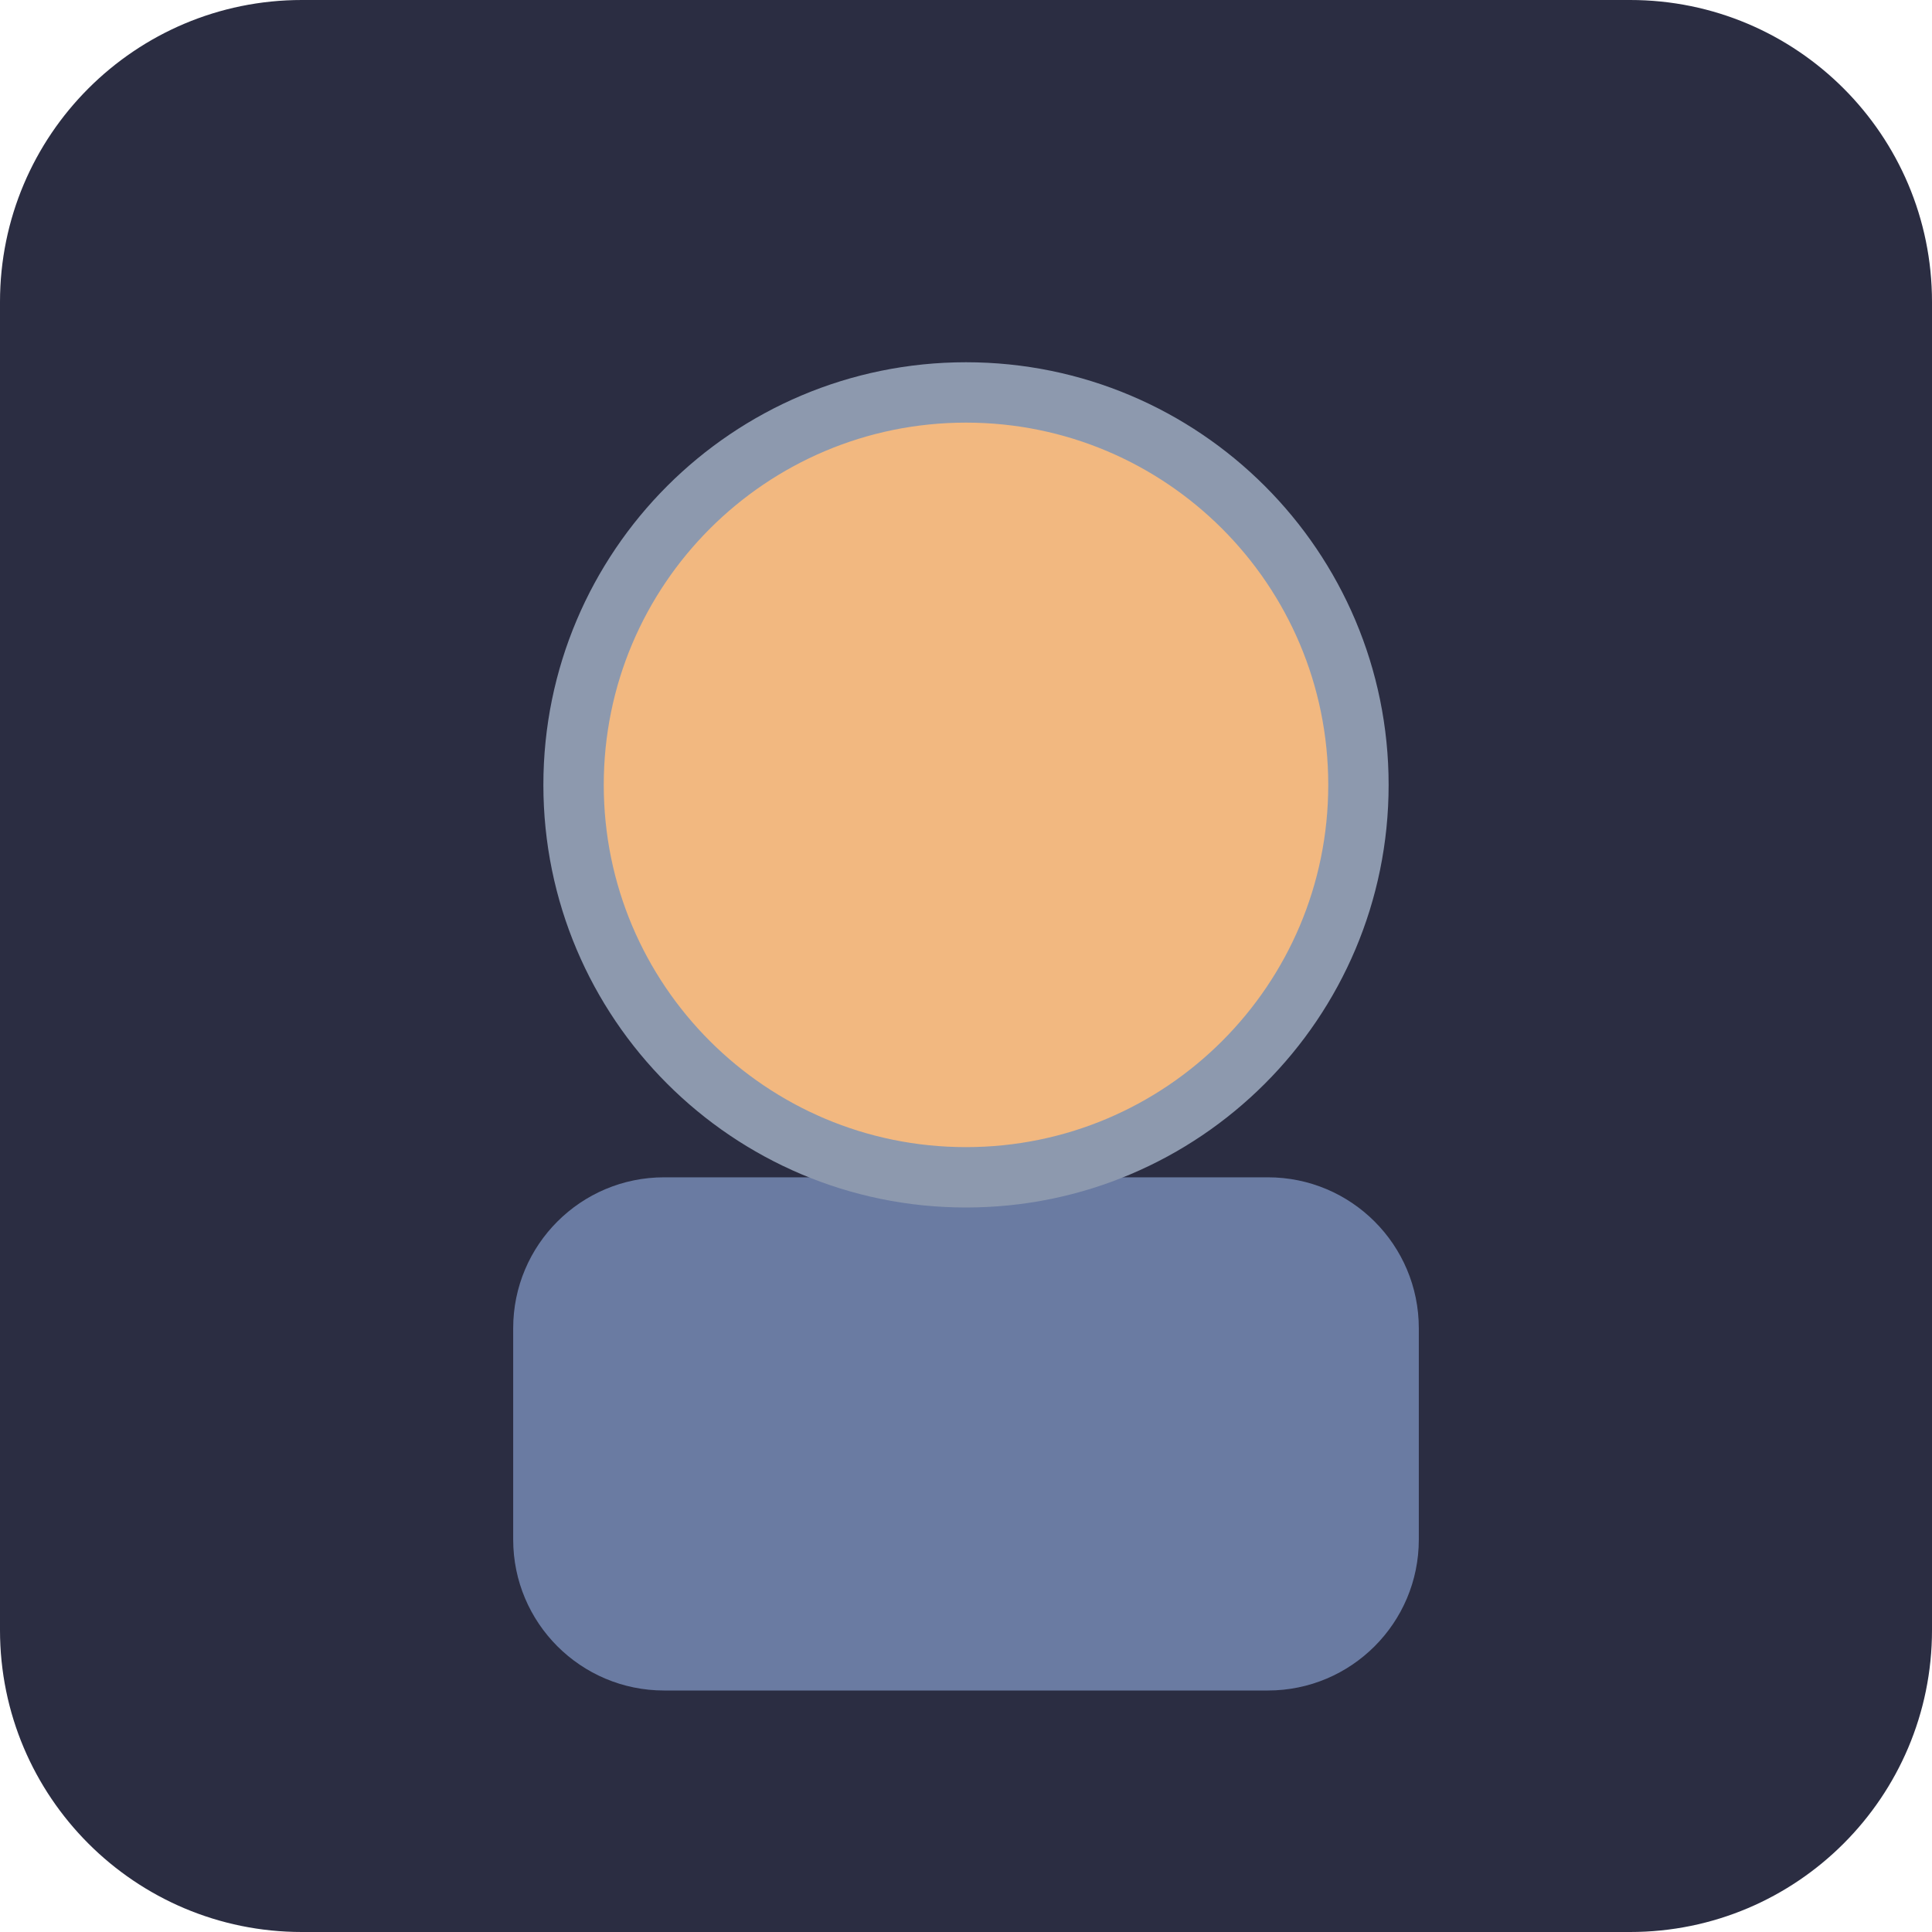
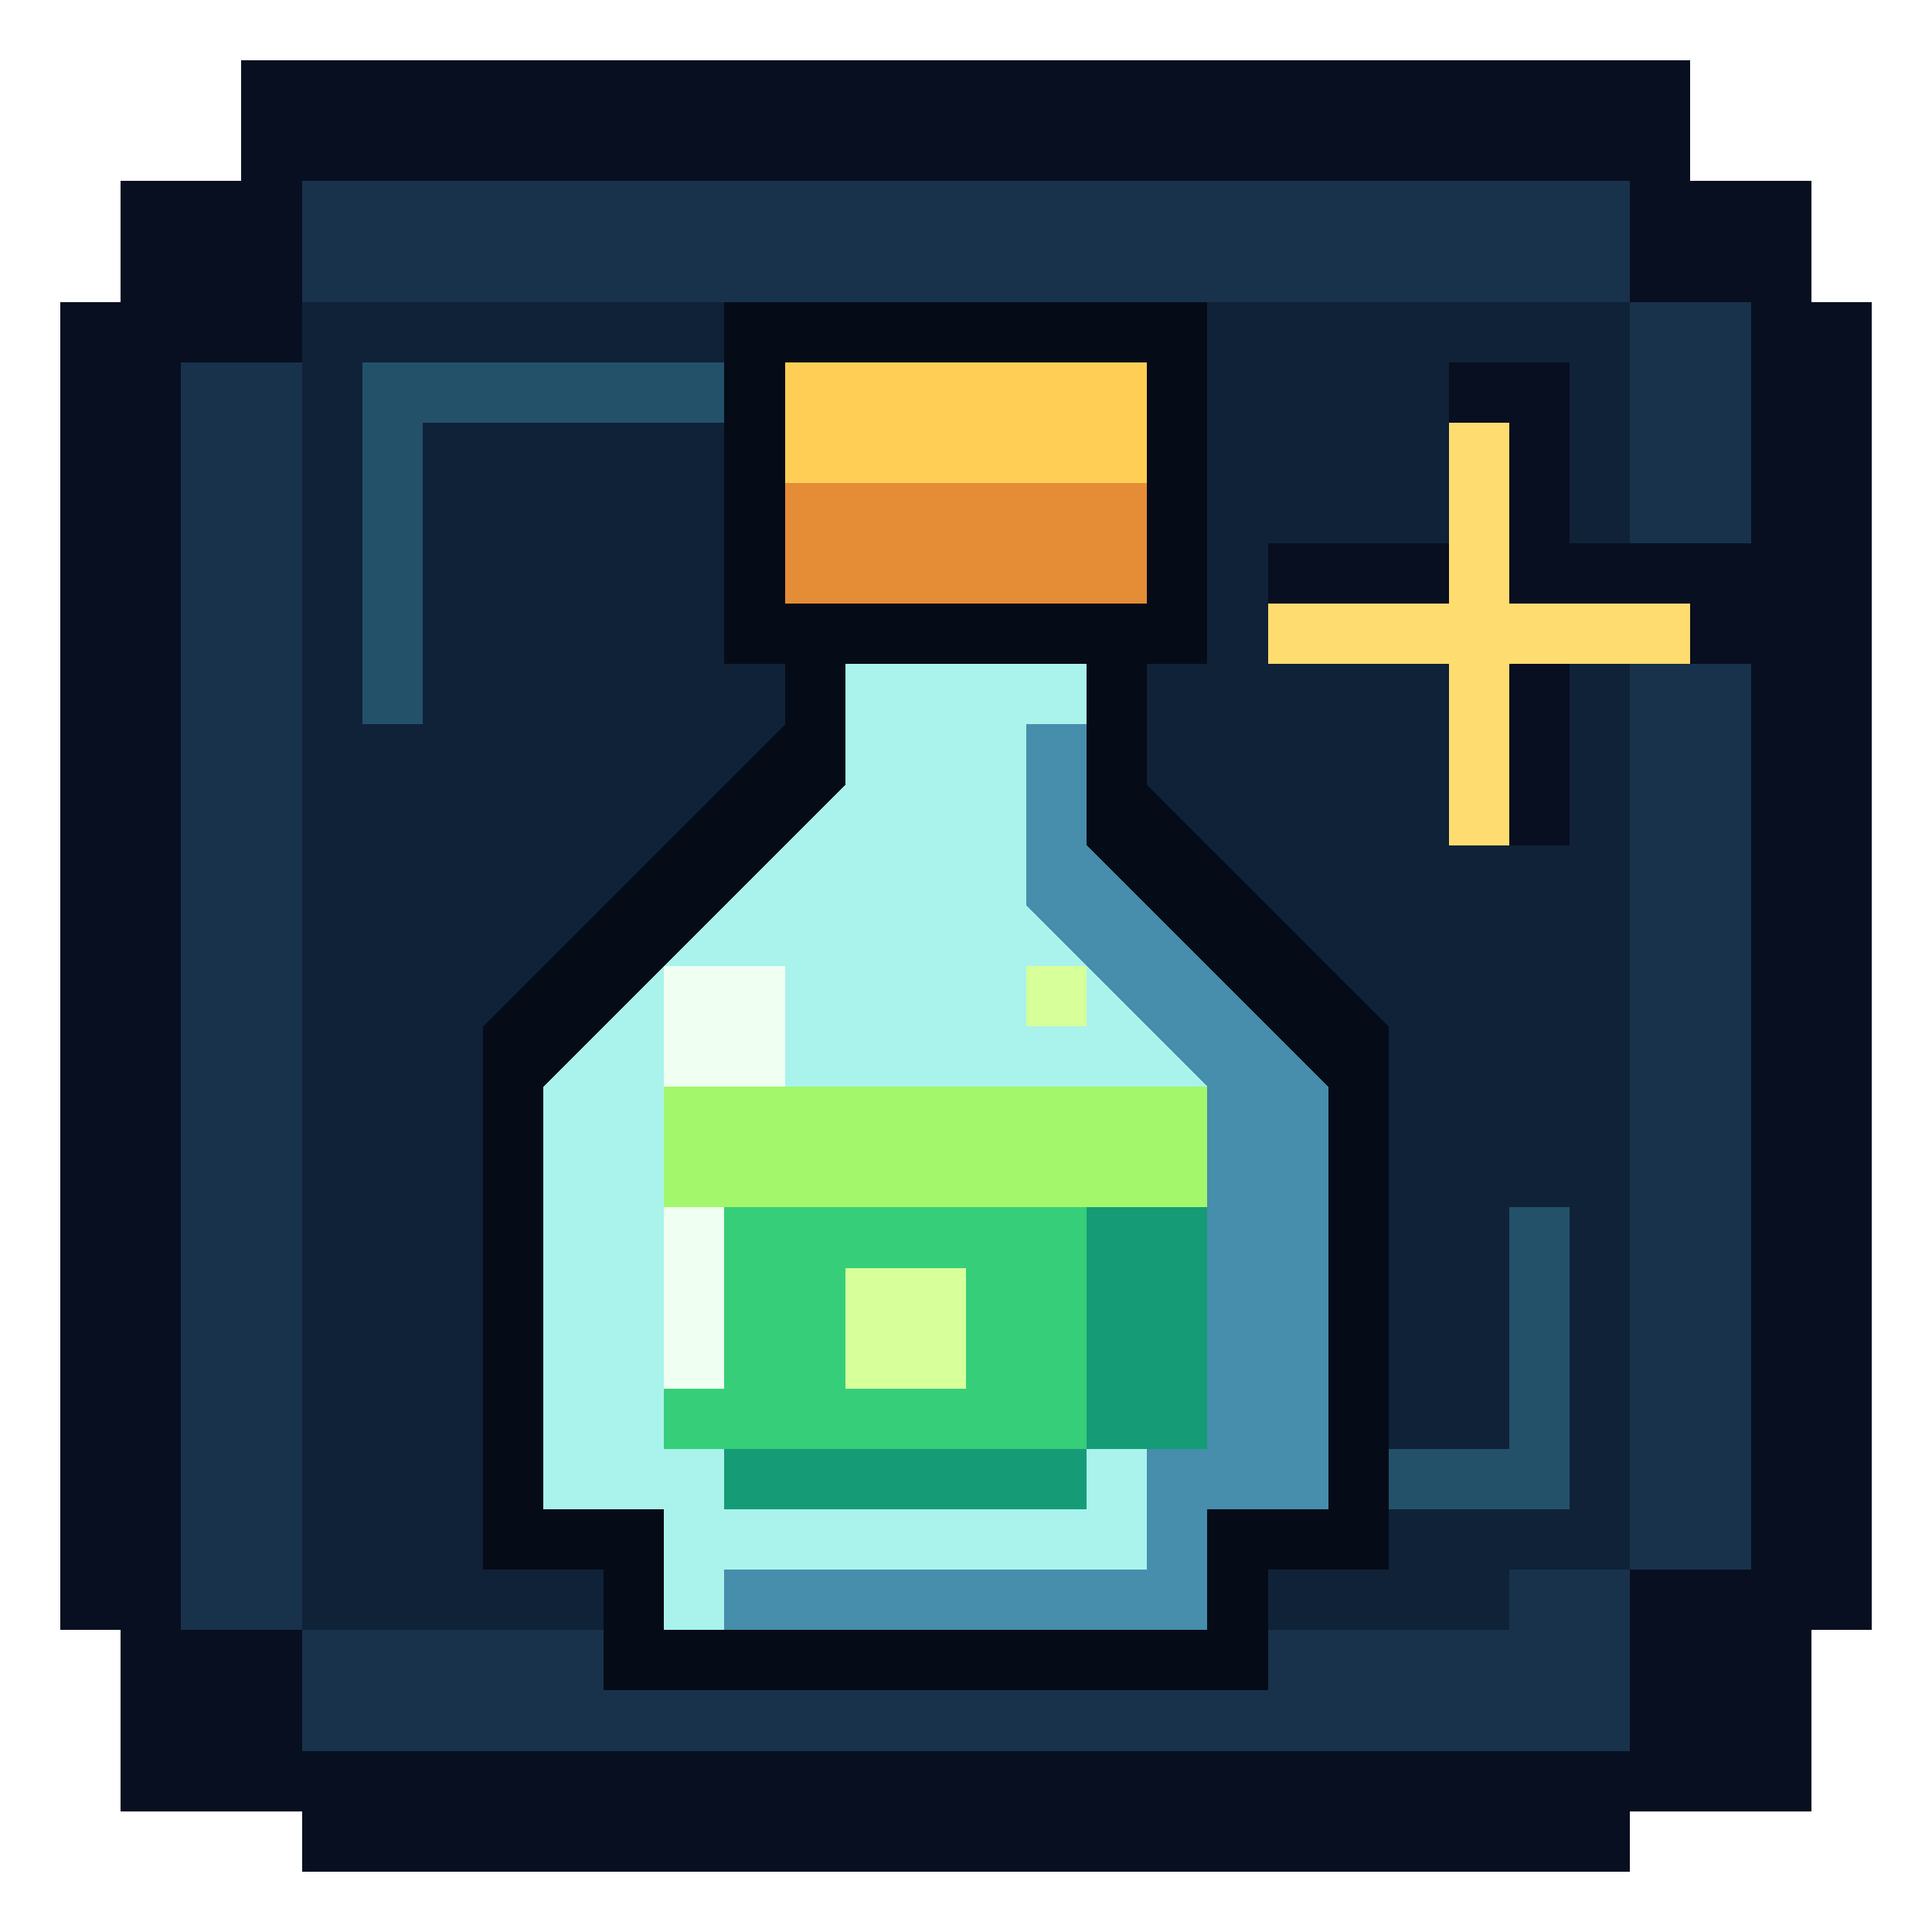
- <svg xmlns="http://www.w3.org/2000/svg" width="128" height="128" viewBox="0 0 128 128">
-   <rect width="128" height="128" rx="20" fill="#2b2d42" />
-   <circle cx="64" cy="52" r="26" fill="#f2b880" />
-   <rect x="34" y="78" width="60" height="34" rx="10" fill="#6a7ba2" />
-   <circle cx="64" cy="52" r="26" fill="none" stroke="#8d99ae" stroke-width="4" />
+ <svg xmlns="http://www.w3.org/2000/svg" width="256" height="256" viewBox="0 0 64 64" shape-rendering="crispEdges">
+   <path fill="#080f20" d="M8 2h48v4h4v4h2v44h-2v6h-6v2H10v-2H4v-6H2V10h2V6h4z" />
+   <path fill="#18324b" d="M10 6h44v4h4v42h-4v6H10v-4H6V12h4z" />
+   <path fill="#102238" d="M10 10h44v42h-4v2H10z" />
+   <path fill="#24516a" d="M12 12h12v2H14v10h-2zm38 28h2v10H40v-2h10z" />
+   <path fill="#050c18" d="M24 10h16v12h-2v4l8 8v18h-4v4H20v-4h-4V34l10-10v-2h-2z" />
+   <path fill="#ffcf55" d="M26 12h12v6H26z" />
+   <path fill="#e58c36" d="M26 16h12v4H26z" />
+   <path fill="#a9f3ec" d="M28 22h8v6l8 8v14h-4v4H22v-4h-4V36l10-10z" />
+   <path fill="#468eab" d="M34 24h2v4l8 8v14h-4v4H24v-2h14v-4h2V36l-6-6z" />
+   <path fill="#37ce79" d="M22 36h18v12h-4v2H24v-2h-2z" />
+   <path fill="#a3f76b" d="M22 36h18v4H22z" />
+   <path fill="#159c77" d="M36 40h4v8h-4v2H24v-2h12z" />
+   <path fill="#effff1" d="M22 32h4v4h-4zm0 8h2v6h-2z" />
+   <path fill="#d7ff9a" d="M28 42h4v4h-4zm6-10h2v2h-2z" />
+   <path fill="#080f20" d="M48 12h4v6h6v4h-6v6h-4v-6h-6v-4h6z" />
+   <path fill="#ffdc70" d="M48 14h2v6h6v2h-6v6h-2v-6h-6v-2h6z" />
</svg>
